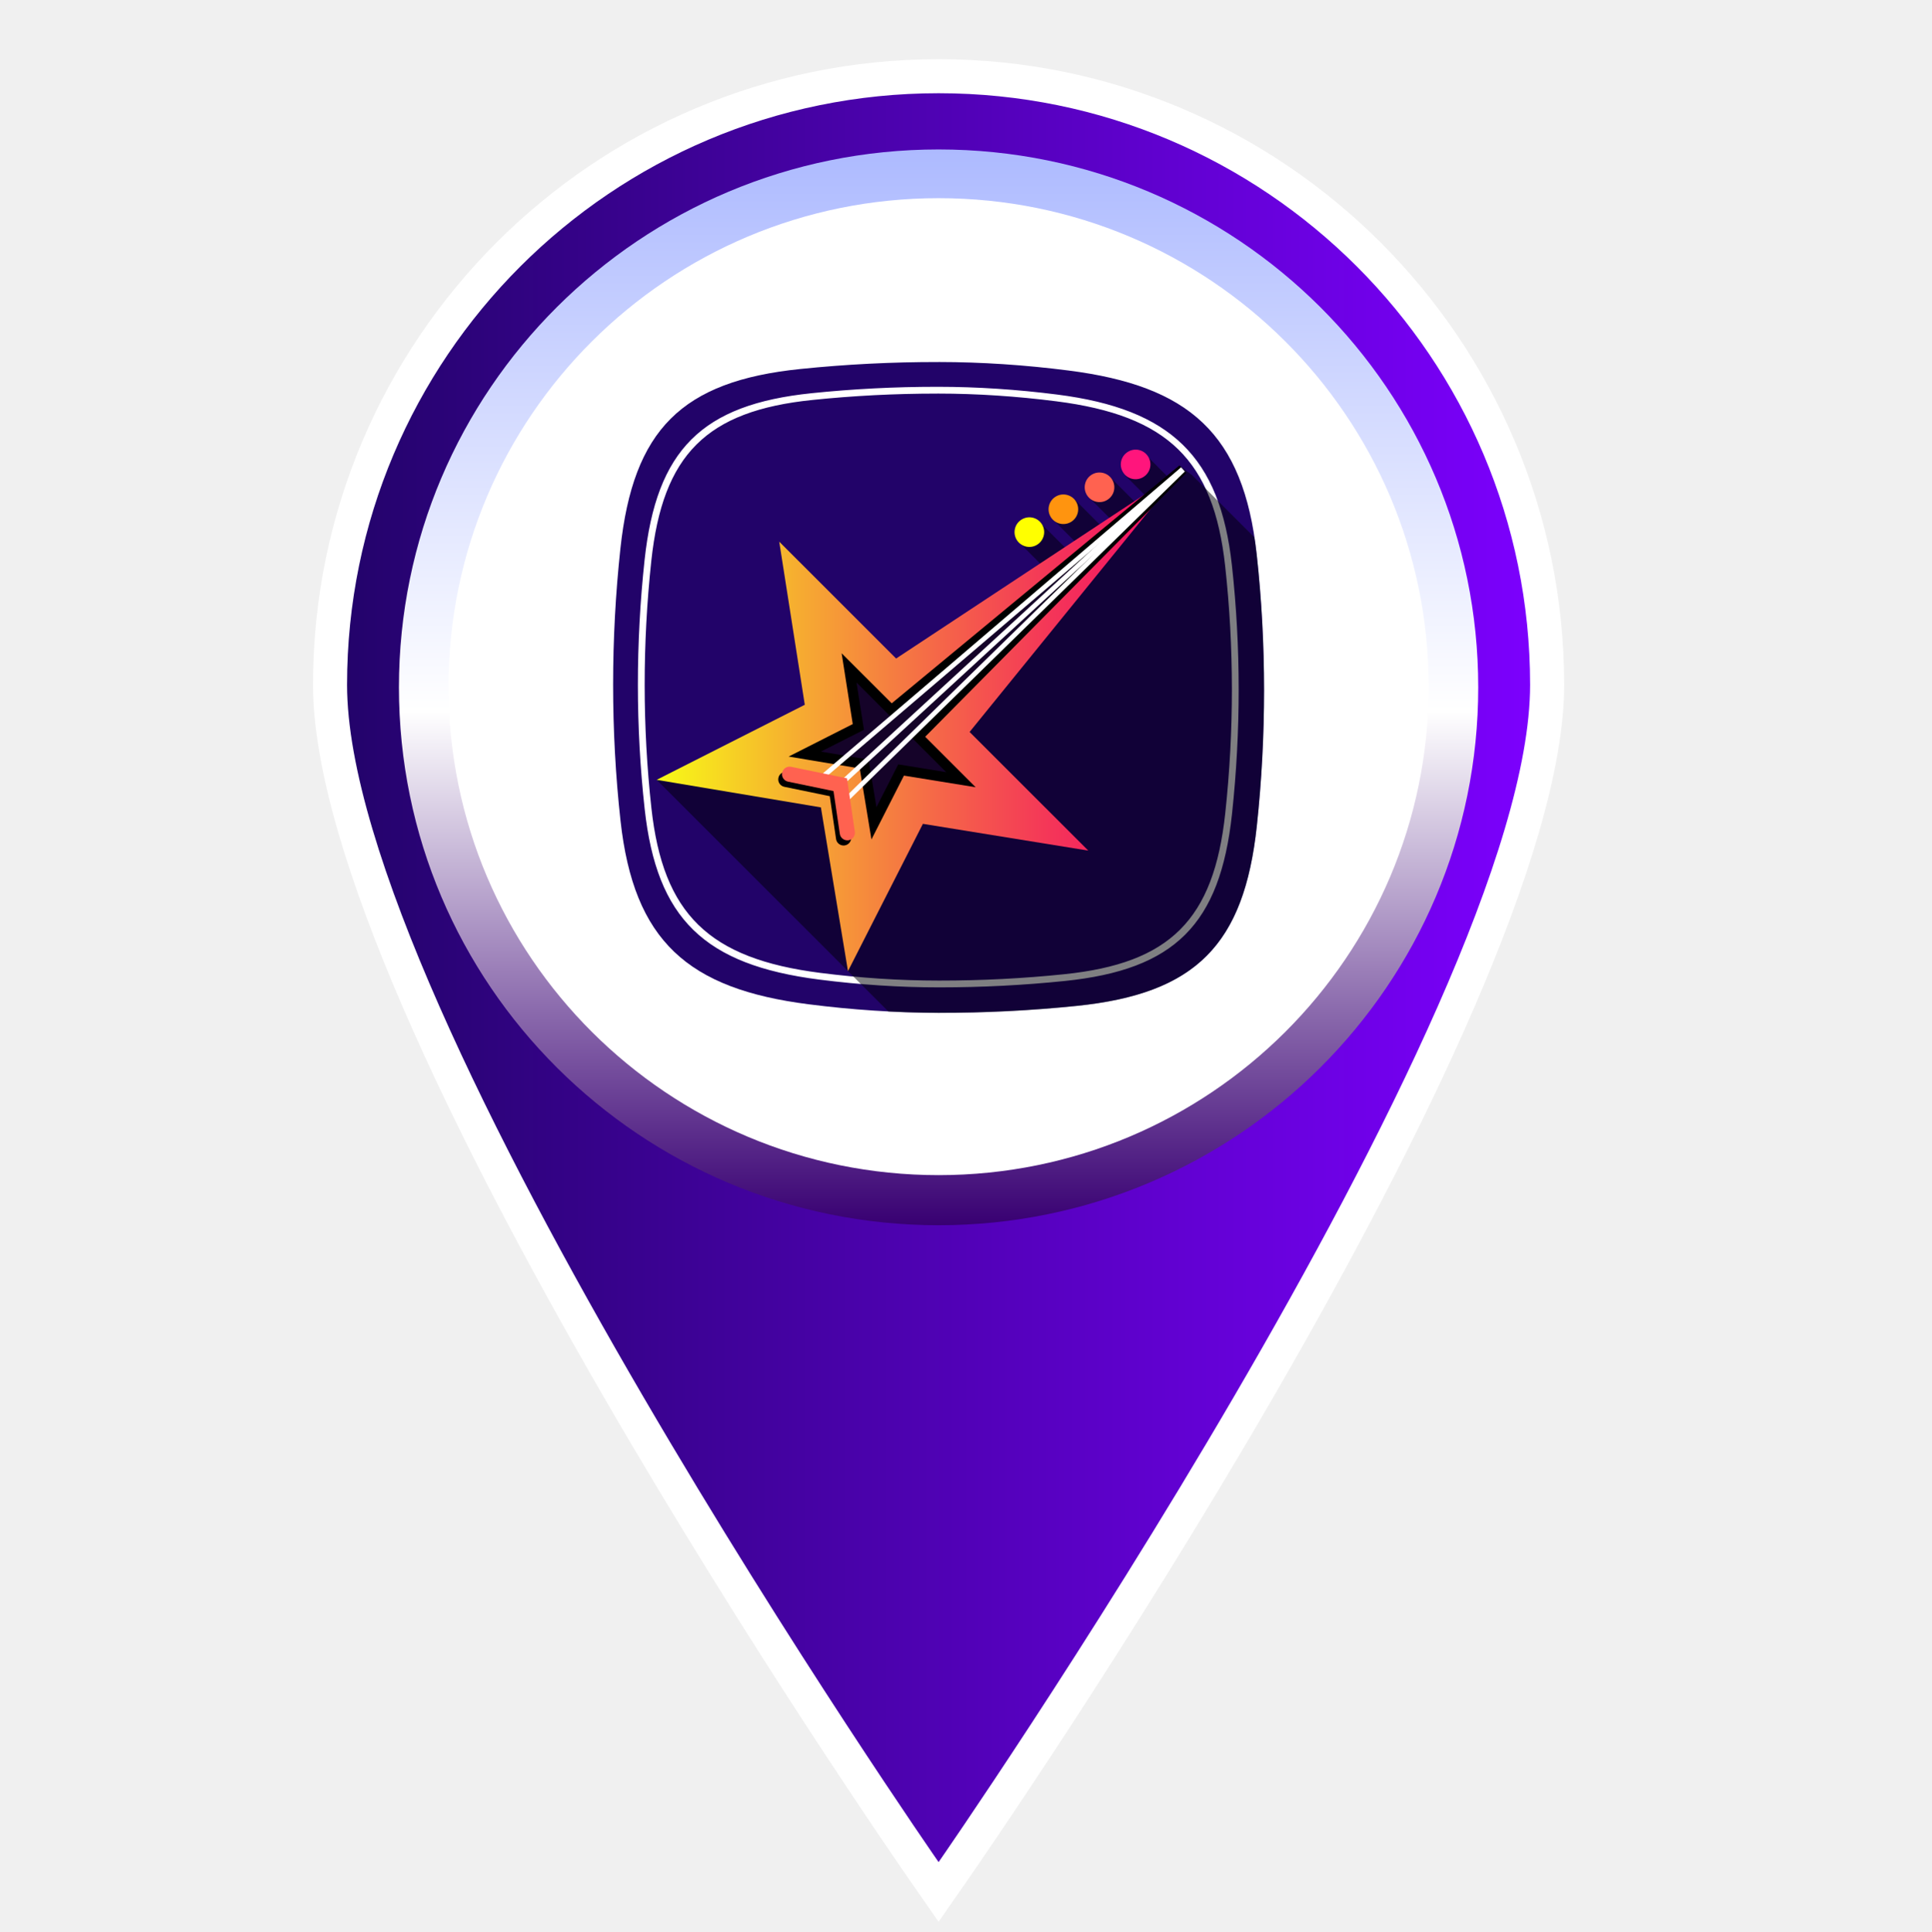
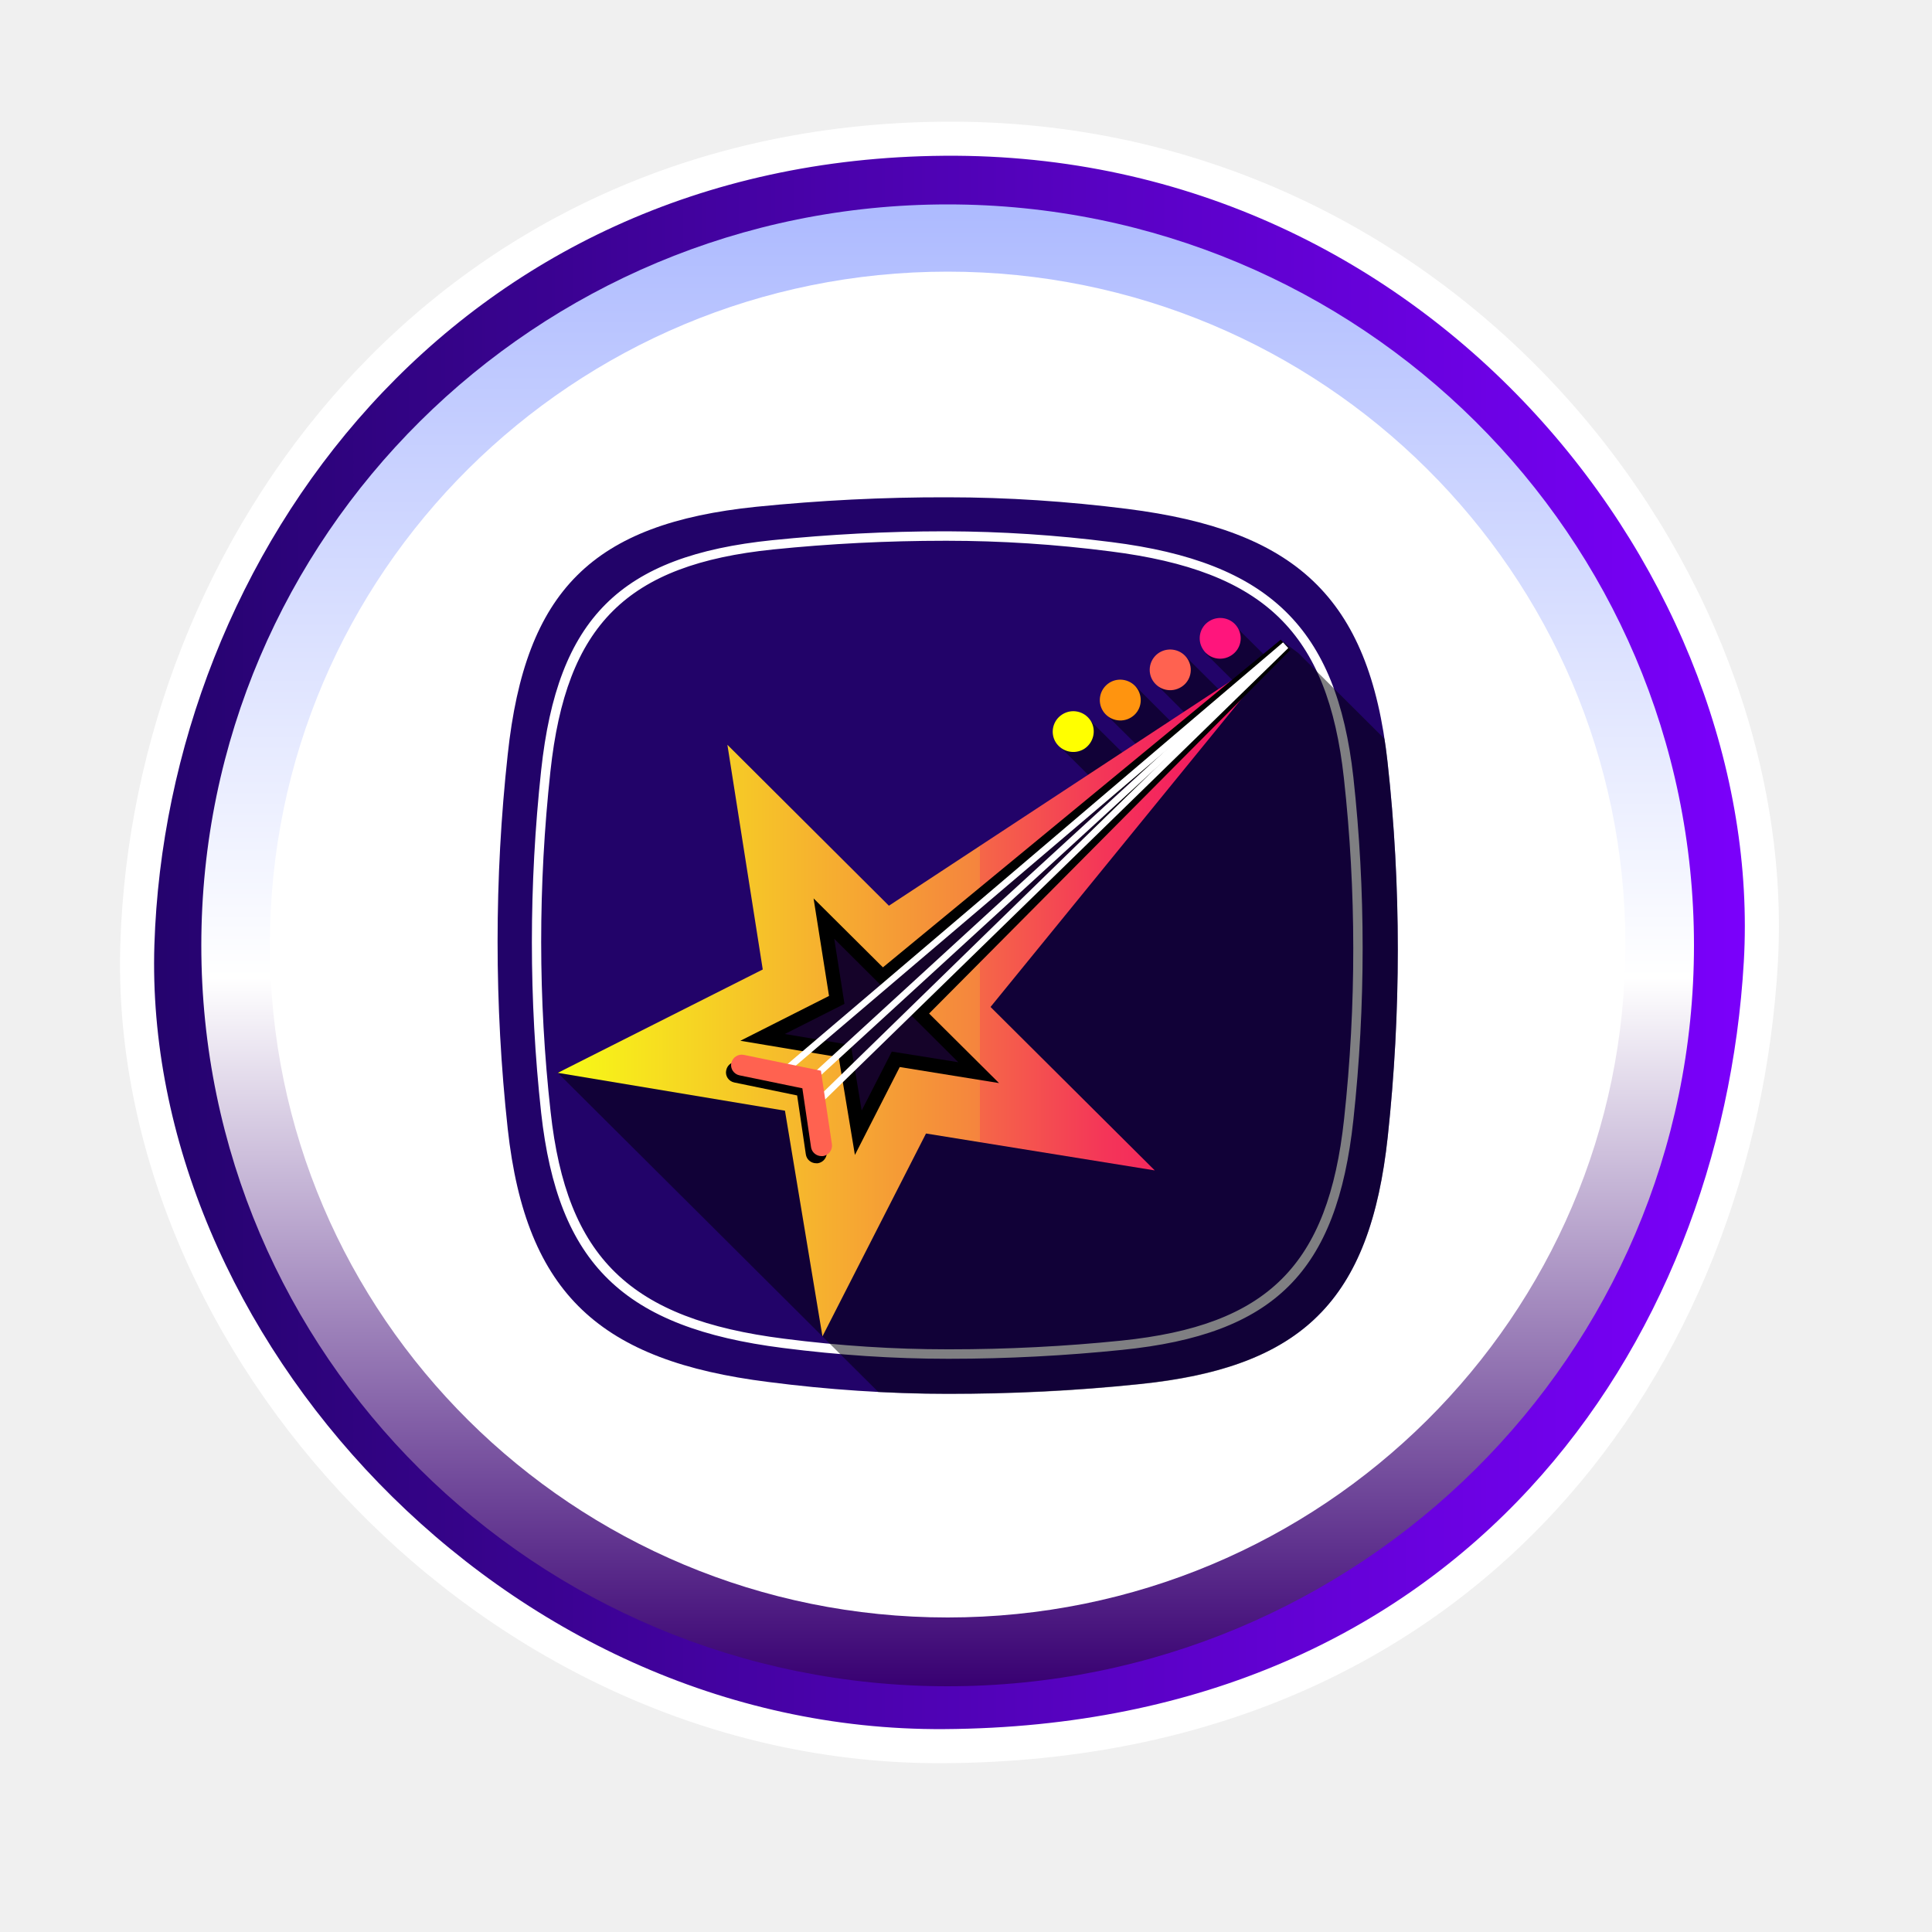
- <svg xmlns="http://www.w3.org/2000/svg" version="1.1" id="Capa_1" x="0px" y="0px" width="283.465px" height="283.465px" viewBox="0 0 283.465 283.465" enable-background="new 0 0 283.465 283.465" xml:space="preserve">
-   <g>
-     <linearGradient id="SVGID_1_" gradientUnits="userSpaceOnUse" x1="48.44" y1="144.441" x2="227.091" y2="144.441">
-       <stop offset="0" style="stop-color:#220369" />
-       <stop offset="1" style="stop-color:#7D00FF" />
+ <svg xmlns="http://www.w3.org/2000/svg" xml:space="preserve" width="100mm" height="100mm" version="1.1" style="shape-rendering:geometricPrecision; text-rendering:geometricPrecision; image-rendering:optimizeQuality; fill-rule:evenodd; clip-rule:evenodd" viewBox="0 0 10000 10000" enable-background="new 0 0 283.465 283.465">
+   <defs>
+     <style type="text/css">
+    
+     .str0 {stroke:white;stroke-width:176.39;stroke-linecap:round;stroke-linejoin:round}
+     .fil12 {fill:none}
+     .fil11 {fill:black}
+     .fil10 {fill:#150329}
+     .fil3 {fill:#220369}
+     .fil5 {fill:#FF157C}
+     .fil6 {fill:#FF6250}
+     .fil7 {fill:#FF940F}
+     .fil8 {fill:yellow}
+     .fil1 {fill:white}
+     .fil4 {fill:#000006;fill-opacity:0.502}
+     .fil9 {fill:url(#id1)}
+     .fil0 {fill:url(#id2)}
+     .fil2 {fill:url(#id3)}
+    
+   </style>
+     <clipPath id="id0">
+       <path d="M4887 718c2594,-20 4343,2253 4227,4265 -118,2029 -1494,4038 -4227,4055 -2339,15 -4241,-2097 -4176,-4151 66,-2053 1582,-4149 4176,-4169z" />
+     </clipPath>
+     <linearGradient id="id1" gradientUnits="userSpaceOnUse" x1="2886.99" y1="5127.99" x2="6652.62" y2="5127.99">
+       <stop offset="0" style="stop-opacity:1; stop-color:#F7FB16" />
+       <stop offset="0.58" style="stop-opacity:1; stop-color:#F5843E" />
+       <stop offset="0.271" style="stop-opacity:1; stop-color:#F6AB31" />
+       <stop offset="0.529" style="stop-opacity:1; stop-color:#F56748" />
+       <stop offset="0.749" style="stop-opacity:1; stop-color:#F43658" />
+       <stop offset="0.91" style="stop-opacity:1; stop-color:#F31762" />
+       <stop offset="1" style="stop-opacity:1; stop-color:#F30C66" />
    </linearGradient>
-     <path fill-rule="evenodd" clip-rule="evenodd" fill="url(#SVGID_1_)" d="M135.713,274.748   c-3.563-5.125-87.272-126.058-87.272-174.239c0-49.255,40.071-89.326,89.325-89.326s89.325,40.071,89.325,89.326   c0,48.182-83.709,169.114-87.272,174.239l-2.053,2.951L135.713,274.748z" />
+     <linearGradient id="id2" gradientUnits="userSpaceOnUse" x1="549.2" y1="7009.19" x2="9261.2" y2="7009.19">
+       <stop offset="0" style="stop-opacity:1; stop-color:#220369" />
+       <stop offset="0.49" style="stop-opacity:1; stop-color:#4F02B4" />
+       <stop offset="1" style="stop-opacity:1; stop-color:#7D00FF" />
+     </linearGradient>
+     <linearGradient id="id3" gradientUnits="userSpaceOnUse" x1="4905.2" y1="1058" x2="4905.2" y2="8728.79">
+       <stop offset="0" style="stop-opacity:1; stop-color:#ADBAFF" />
+       <stop offset="0.522" style="stop-opacity:1; stop-color:white" />
+       <stop offset="1" style="stop-opacity:1; stop-color:#380072" />
+     </linearGradient>
+   </defs>
+   <g id="Capa_x0020_1">
    <g>
-       <path fill="#FFFFFF" d="M137.766,13.683c47.952,0,86.825,38.873,86.825,86.826c0,47.952-86.825,172.812-86.825,172.812    S50.94,148.461,50.94,100.509C50.94,52.556,89.813,13.683,137.766,13.683 M137.766,8.683c-50.633,0-91.825,41.192-91.825,91.826    c0,48.957,84.139,170.516,87.72,175.666l4.105,5.903l4.105-5.903c3.581-5.15,87.72-126.709,87.72-175.666    C229.591,49.875,188.398,8.683,137.766,8.683L137.766,8.683z" />
-     </g>
  </g>
-   <circle fill-rule="evenodd" clip-rule="evenodd" fill="#FFFFFF" cx="137.766" cy="100.509" r="78.479" />
-   <g>
-     <linearGradient id="SVGID_2_" gradientUnits="userSpaceOnUse" x1="137.766" y1="21.935" x2="137.766" y2="179.839">
-       <stop offset="0" style="stop-color:#ADBAFF" />
-       <stop offset="0.522" style="stop-color:#FFFFFF" />
-       <stop offset="1" style="stop-color:#380072" />
-     </linearGradient>
-     <ellipse fill-rule="evenodd" clip-rule="evenodd" fill="url(#SVGID_2_)" cx="137.766" cy="100.887" rx="79.211" ry="78.952" />
-     <ellipse fill-rule="evenodd" clip-rule="evenodd" fill="#FFFFFF" cx="137.766" cy="100.787" rx="71.935" ry="71.7" />
-   </g>
-   <g>
-     <g>
-       <path fill-rule="evenodd" clip-rule="evenodd" fill="#220369" d="M137.765,53.137c-6.795-0.011-13.591,0.334-20.295,1.024    c-17.402,1.786-24.53,8.89-26.41,26.371c-1.417,13.167-1.434,26.735,0.014,39.899c1.945,17.711,9.898,24.718,27.629,26.979    c6.345,0.81,12.705,1.241,19.063,1.244c6.797,0.01,13.594-0.334,20.295-1.022c17.402-1.792,24.53-8.892,26.413-26.373    c1.416-13.168,1.431-26.74-0.016-39.9c-1.944-17.71-9.897-24.717-27.63-26.977c-6.345-0.812-12.703-1.244-19.063-1.248V53.137z" />
-     </g>
-     <g>
-       <path fill-rule="evenodd" clip-rule="evenodd" fill="#FFFFFF" d="M138.001,144.924h-0.281c-5.658,0-11.532-0.384-17.459-1.14    c-16.921-2.16-23.869-8.952-25.639-25.055c-1.321-12.019-1.325-24.303-0.014-36.51c1.745-16.206,8.397-22.847,24.541-24.507    c6.028-0.622,12.183-0.938,18.291-0.938h0.281c5.676,0.002,11.547,0.386,17.455,1.139c16.706,2.133,23.895,9.156,25.643,25.055    c1.319,12.021,1.324,24.303,0.014,36.511c-1.748,16.206-8.401,22.849-24.545,24.508    C150.262,144.609,144.108,144.924,138.001,144.924L138.001,144.924z M137.721,57.769L137.721,57.769l-0.269,0.002    c-6.086,0-12.205,0.313-18.201,0.935c-15.56,1.597-21.972,7.998-23.653,23.619c-1.304,12.137-1.3,24.349,0.015,36.296    c1.705,15.535,8.422,22.09,24.775,24.178c5.886,0.75,11.718,1.13,17.333,1.131h0.28c6.074,0,12.191-0.312,18.186-0.932    c15.561-1.6,21.972-8.003,23.655-23.622c1.306-12.139,1.3-24.35-0.013-36.297c-1.706-15.537-8.425-22.088-24.778-24.176    C149.189,58.154,143.358,57.772,137.721,57.769z" />
-     </g>
-     <path opacity="0.5" fill-rule="evenodd" clip-rule="evenodd" fill="#000006" d="M184.457,81.383   c-0.095-0.871-0.216-1.691-0.341-2.514l-9.114-9.11c-0.998-0.763-1.647-1.233-1.647-1.233l-1.906,1.496l-2.742-2.743   c-0.194-0.146-0.385-0.292-0.583-0.437l-2.956,2.949l2.884,2.885l-1.426,1.035l-3.658-3.662l-3.043,3.042l3.171,3.167l-1.395,1.008   l-3.923-3.924l-3.075,3.068l3.433,3.43l-1.352,0.975l-4.071-4.066l-2.997,3.002l3.584,3.584l-27.707,19.089l-29.077,11.909   l-0.135,0.135l34.011,34.002c2.458,0.125,4.916,0.211,7.374,0.211c6.797,0.011,13.594-0.33,20.295-1.022   c8.379-0.86,14.356-2.975,18.531-6.862l0.948-0.948c3.891-4.172,6.028-10.155,6.934-18.563   C185.889,108.115,185.903,94.547,184.457,81.383z" />
-     <g>
+     <g style="clip-path:url(#id0)">
      <g>
-         <g>
-           <path fill-rule="evenodd" clip-rule="evenodd" fill="#FF157C" d="M168.52,67.004c0.649,1.016,0.345,2.356-0.671,2.998      c-1.012,0.642-2.363,0.347-2.998-0.67c-0.646-1.02-0.341-2.357,0.674-2.996C166.541,65.69,167.881,65.99,168.52,67.004z" />
-           <path fill-rule="evenodd" clip-rule="evenodd" fill="#FF6250" d="M163.227,70.365c0.64,1.011,0.343,2.353-0.68,2.998      c-1.018,0.642-2.354,0.334-2.998-0.681c-0.638-1.011-0.341-2.353,0.669-2.995C161.238,69.045,162.589,69.354,163.227,70.365z" />
-           <path fill-rule="evenodd" clip-rule="evenodd" fill="#FF940F" d="M157.921,73.588c0.64,1.016,0.337,2.354-0.672,2.994      c-1.017,0.64-2.361,0.34-3.001-0.667c-0.639-1.015-0.343-2.357,0.675-3.003C155.935,72.271,157.284,72.577,157.921,73.588z" />
-           <path fill-rule="evenodd" clip-rule="evenodd" fill="#FFFF00" d="M152.929,76.941c0.641,1.011,0.337,2.354-0.678,3      c-1.014,0.645-2.355,0.336-3.001-0.678c-0.636-1.013-0.337-2.354,0.679-2.992C150.946,75.626,152.284,75.924,152.929,76.941z" />
-         </g>
-       </g>
-       <g>
-         <linearGradient id="SVGID_3_" gradientUnits="userSpaceOnUse" x1="96.38" y1="105.716" x2="173.599" y2="105.716">
-           <stop offset="0" style="stop-color:#F7FB16" />
-           <stop offset="0.273" style="stop-color:#F6AB31" />
-           <stop offset="0.532" style="stop-color:#F56748" />
-           <stop offset="0.746" style="stop-color:#F43658" />
-           <stop offset="0.909" style="stop-color:#F31762" />
-           <stop offset="1" style="stop-color:#F30C66" />
-         </linearGradient>
-         <polygon fill-rule="evenodd" clip-rule="evenodd" fill="url(#SVGID_3_)" points="159.741,124.852 142.317,107.439      173.599,68.887 131.532,96.658 114.375,79.506 118.127,103.447 96.38,114.465 120.491,118.507 124.466,142.545 135.463,120.922         " />
-         <g>
+         <g id="marker-06.svg">
          <g>
-             <polygon fill-rule="evenodd" clip-rule="evenodd" fill="#150329" points="141.047,114.445 134.745,108.142 173.599,68.887        130.838,104.239 124.63,98.034 125.989,106.699 118.122,110.686 126.844,112.143 128.28,120.848 132.261,113.021      " />
+             <path class="fil0" d="M4805 13339c-174,-249 -4256,-6123 -4256,-8464 0,-2393 1954,-4339 4356,-4339 2402,0 4356,1946 4356,4339 0,2341 -4082,8215 -4256,8464l-100 144 -100 -144z" />
+             <g>
+               <g>
+                 <path class="fil1" d="M4905 657c2339,0 4234,1889 4234,4218 0,2329 -4234,8395 -4234,8395 0,0 -4234,-6066 -4234,-8395 0,-2329 1896,-4218 4234,-4218l0 0zm0 -243c-2469,0 -4478,2001 -4478,4461 0,2378 4103,8283 4278,8534l200 286 200 -286c175,-251 4278,-6156 4278,-8534 0,-2460 -2009,-4461 -4478,-4461l0 0z" />
+               </g>
+             </g>
          </g>
-           <g>
-             <path fill-rule="evenodd" clip-rule="evenodd" d="M127.912,123.212l-1.718-10.419l-10.438-1.746l9.411-4.768l-1.631-10.392       l7.349,7.345l42.238-34.922l1.007,1.101l-38.333,38.73l7.411,7.411l-10.529-1.707L127.912,123.212L127.912,123.212z        M120.484,110.324L120.484,110.324l7.009,1.174l1.152,6.985l3.197-6.286l7.042,1.143l-5.193-5.193l28.856-29.154       l-31.759,26.254l-5.067-5.065l1.089,6.939L120.484,110.324z" />
+           <ellipse class="fil1" cx="4905" cy="4875" rx="3827" ry="3812" />
+           <g id="_240713013728">
+             <ellipse class="fil2" cx="4905" cy="4893" rx="3863" ry="3835" />
+             <ellipse class="fil1" cx="4905" cy="4889" rx="3508" ry="3483" />
          </g>
-         </g>
-         <g>
-           <rect x="146.518" y="56.557" transform="matrix(0.6495 0.7603 -0.7603 0.6495 121.1962 -79.53)" fill-rule="evenodd" clip-rule="evenodd" fill="#FFFFFF" width="0.696" height="70.284" />
-         </g>
-         <g>
-           <rect x="147.866" y="57.751" transform="matrix(0.6771 0.7359 -0.7359 0.6771 115.7421 -79.2814)" fill-rule="evenodd" clip-rule="evenodd" fill="#FFFFFF" width="0.698" height="69.003" />
-         </g>
-         <g>
-           <rect x="148.128" y="58.357" transform="matrix(0.6994 0.7148 -0.7148 0.6994 111.5396 -77.9875)" fill-rule="evenodd" clip-rule="evenodd" fill="#FFFFFF" width="0.697" height="70.48" />
-         </g>
-         <g>
-           <g>
-             <path fill-rule="evenodd" clip-rule="evenodd" d="M123.823,124.103c-0.549,0-1.025-0.397-1.106-0.95l-0.924-6.289l-6.676-1.377       c-0.601-0.124-0.991-0.715-0.862-1.314c0.12-0.602,0.711-0.99,1.31-0.865l8.204,1.689l1.158,7.83       c0.086,0.611-0.337,1.176-0.943,1.264C123.926,124.101,123.871,124.103,123.823,124.103z" />
+           <g id="_240713007584">
+             <g>
+               <path class="fil3" d="M4905 2574c-331,-1 -663,16 -990,49 -848,87 -1196,432 -1287,1282 -70,639 -70,1298 0,1938 95,860 483,1201 1348,1310 309,40 619,61 929,61 332,0 663,-16 990,-50 849,-87 1196,-432 1288,-1281 69,-640 70,-1299 -1,-1938 -95,-861 -482,-1201 -1347,-1311 -310,-39 -620,-60 -930,-60l0 0z" />
+             </g>
+             <g>
+               <path class="fil1" d="M4917 7033l-14 0c-276,0 -562,-19 -851,-56 -826,-105 -1164,-435 -1251,-1217 -64,-584 -64,-1180 0,-1773 85,-788 409,-1110 1196,-1191 294,-30 594,-46 892,-46l14 0c277,1 563,19 851,56 815,103 1165,445 1251,1217 64,584 64,1181 0,1774 -85,787 -409,1110 -1197,1190 -293,30 -594,46 -891,46l0 0zm-14 -4234l0 0 -13 0c-297,0 -595,15 -888,45 -758,78 -1071,389 -1153,1148 -64,589 -64,1183 1,1763 83,755 410,1073 1208,1174 287,37 571,55 845,55l14 0c296,0 594,-15 887,-45 758,-78 1071,-389 1153,-1147 64,-590 63,-1183 -1,-1764 -83,-754 -410,-1073 -1208,-1174 -286,-37 -570,-55 -845,-55z" />
+             </g>
+             <path class="fil4" d="M7182 3946c-4,-42 -10,-82 -16,-122l-445 -443c-49,-37 -80,-60 -80,-60l-93 73 -134 -133c-9,-7 -19,-14 -28,-22l-145 144 141 140 -69 50 -179 -178 -148 148 154 154 -68 49 -191 -191 -150 149 168 167 -66 47 -199 -197 -146 146 175 174 -1351 927 -1418 579 -7 6 1659 1652c119,6 239,10 359,10 332,1 663,-16 990,-50 409,-41 700,-144 904,-333l46 -46c190,-203 294,-493 338,-902 69,-639 70,-1299 -1,-1938z" />
+             <g>
+               <g>
+                 <g>
+                   <path class="fil5" d="M6405 3247c32,50 17,115 -33,146 -49,31 -115,17 -146,-33 -31,-49 -17,-114 33,-145 49,-31 115,-17 146,32z" />
+                   <path class="fil6" d="M6147 3411c31,49 17,114 -33,145 -50,31 -115,17 -147,-33 -31,-49 -16,-114 33,-145 50,-31 116,-16 147,33z" />
+                   <path class="fil7" d="M5888 3567c31,50 17,115 -33,146 -49,31 -115,16 -146,-33 -31,-49 -17,-114 33,-146 49,-31 115,-16 146,33z" />
+                   <path class="fil8" d="M5645 3730c31,49 16,114 -33,146 -50,31 -115,16 -147,-33 -31,-49 -16,-114 33,-145 50,-32 115,-17 147,32z" />
+                 </g>
+               </g>
+               <g>
+                 <polygon class="fil9" points="5977,6058 5127,5212 6653,3339 4601,4688 3765,3855 3948,5018 2887,5553 4063,5749 4257,6917 4793,5867 " />
+                 <g>
+                   <g>
+                     <polygon class="fil10" points="5065,5552 4758,5246 6653,3339 4567,5056 4265,4755 4331,5176 3947,5369 4373,5440 4443,5863 4637,5483 " />
+                   </g>
+                   <g>
+                     <path class="fil11" d="M4425 5978l-84 -506 -509 -85 459 -232 -80 -505 359 357 2059 -1696 50 53 -1870 1882 362 360 -514 -83 -232 455 0 0zm-363 -626l0 0 342 57 56 339 156 -305 344 55 -253 -252 1407 -1416 -1549 1275 -247 -246 53 337 -309 156z" />
+                   </g>
+                 </g>
+                 <g>
+                   <rect class="fil1" transform="matrix(1.1971 1.39595 -1.40132 1.19251 6640.95 3325)" width="18.41" height="1859.6" />
+                 </g>
+                 <g>
+                   <rect class="fil1" transform="matrix(1.24797 1.35115 -1.35635 1.24319 6641.14 3326.71)" width="18.47" height="1825.7" />
+                 </g>
+                 <g>
+                   <rect class="fil1" transform="matrix(1.28907 1.31241 -1.31746 1.28413 6644.24 3330.24)" width="18.44" height="1864.78" />
+                 </g>
+                 <g>
+                   <g>
+                     <path class="fil11" d="M4225 6021c-27,0 -50,-19 -54,-46l-45 -305 -325 -67c-30,-6 -49,-35 -42,-64 6,-29 34,-48 64,-42l400 82 56 380c4,30 -16,57 -46,62 -3,0 -5,0 -8,0z" />
+                   </g>
+                 </g>
+                 <g>
+                   <path class="fil6" d="M4252 5984c-26,0 -50,-19 -54,-46l-45 -305 -325 -67c-30,-6 -49,-35 -43,-64 7,-29 35,-48 65,-42l399 82 57 380c4,30 -16,57 -46,62 -3,0 -5,0 -8,0z" />
+                 </g>
+               </g>
+             </g>
          </g>
-         </g>
-         <g>
-           <path fill-rule="evenodd" clip-rule="evenodd" fill="#FF6250" d="M124.373,123.344c-0.545,0-1.024-0.394-1.103-0.949      l-0.93-6.282l-6.665-1.38c-0.61-0.125-0.997-0.717-0.872-1.318c0.128-0.599,0.719-0.988,1.317-0.863l8.199,1.688l1.154,7.83      c0.092,0.605-0.33,1.174-0.938,1.267C124.481,123.34,124.423,123.344,124.373,123.344z" />
        </g>
      </g>
    </g>
+     <path class="fil12 str0" d="M4887 718c2594,-20 4343,2253 4227,4265 -118,2029 -1494,4038 -4227,4055 -2339,15 -4241,-2097 -4176,-4151 66,-2053 1582,-4149 4176,-4169z" />
  </g>
</svg>
